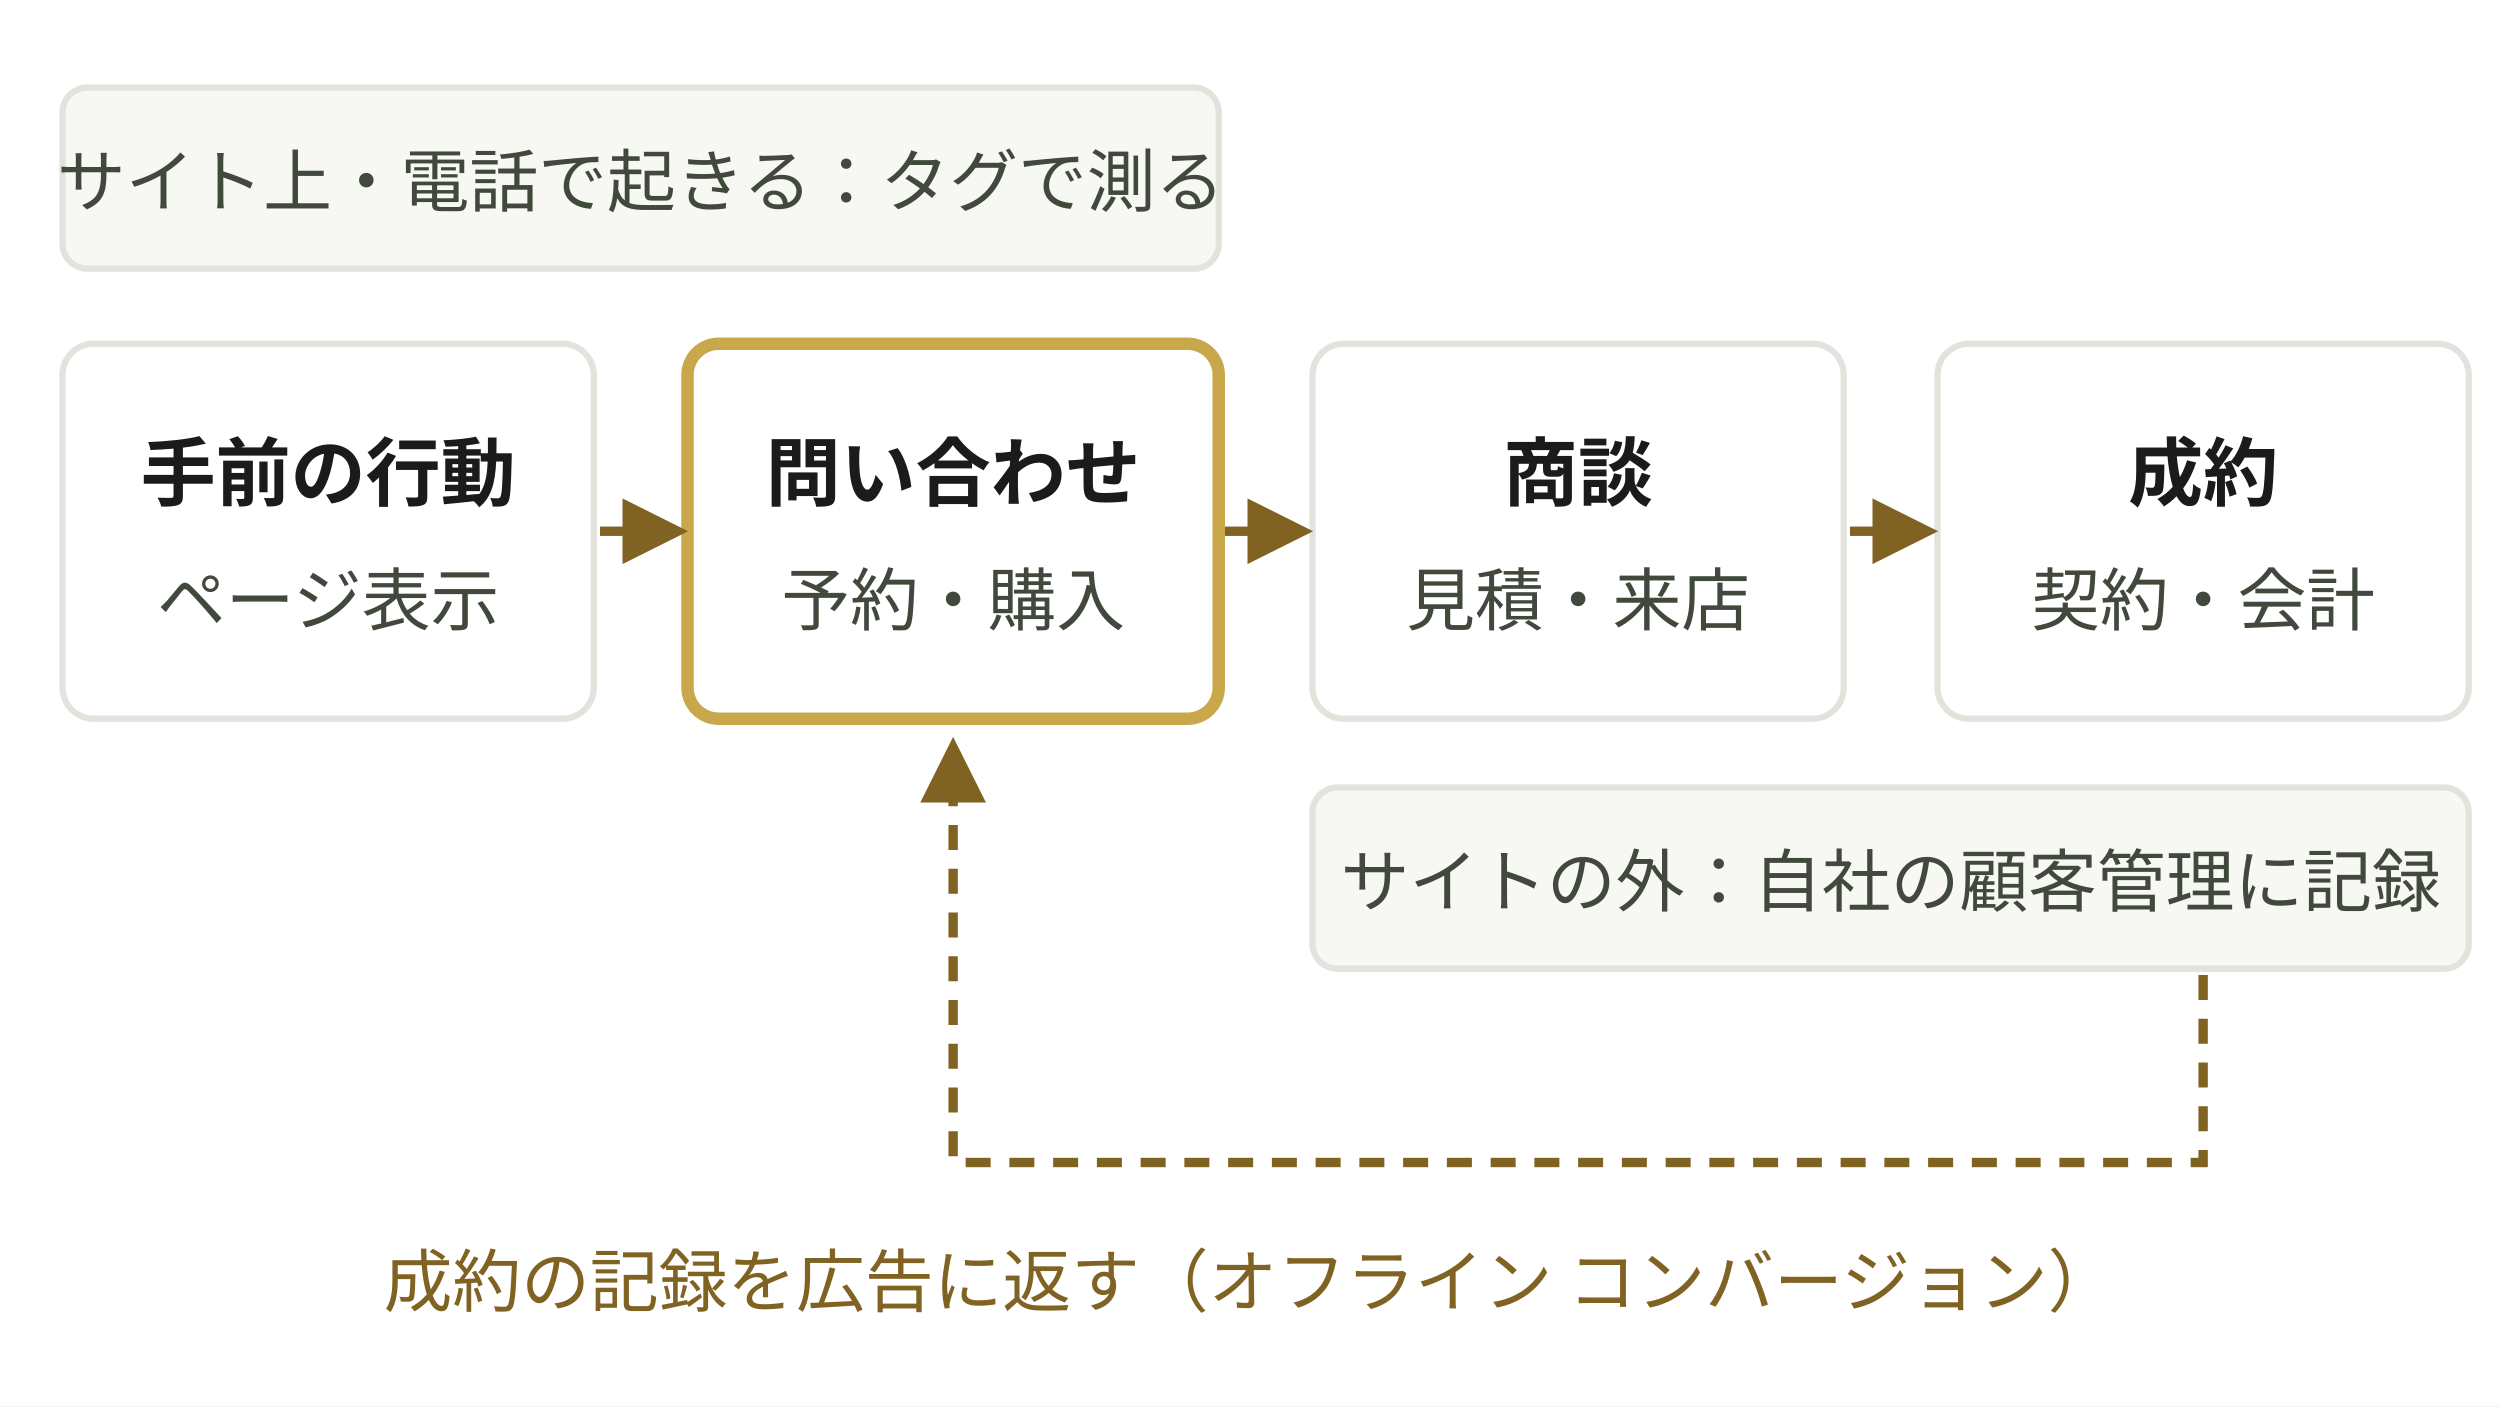
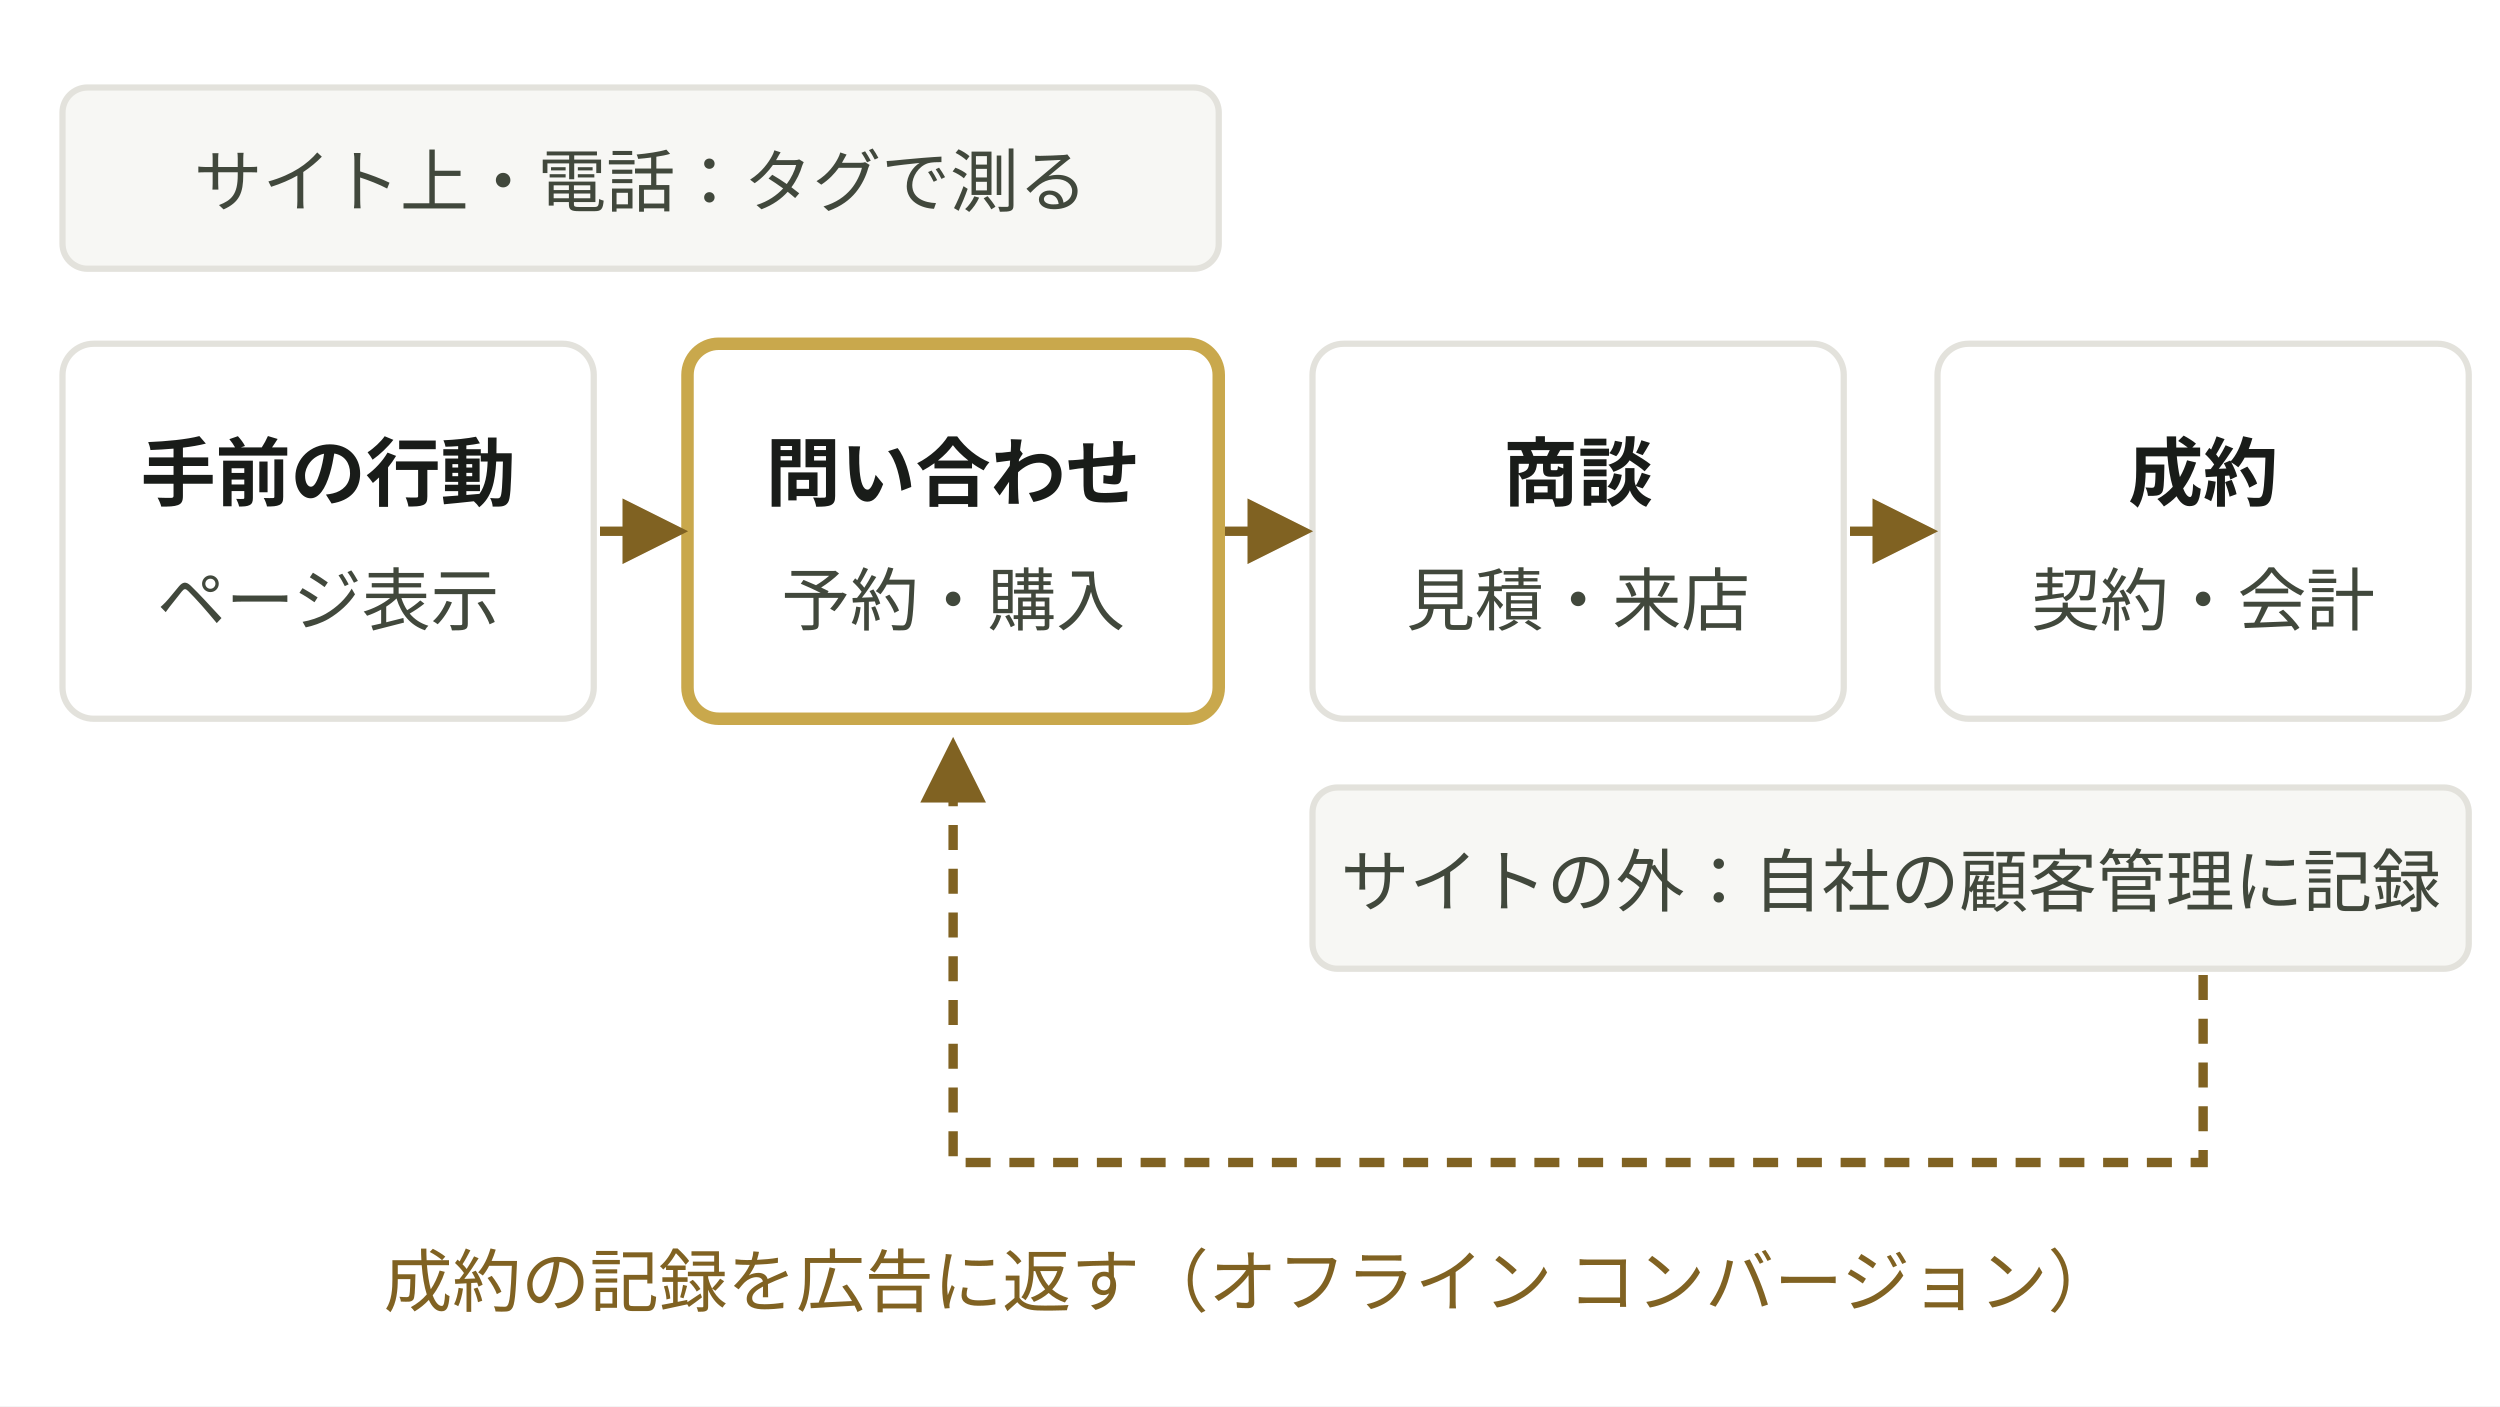
<svg xmlns="http://www.w3.org/2000/svg" viewBox="0 0 800 450" width="800" height="450" font-family="Hiragino Sans, Hiragino Kaku Gothic ProN, Noto Sans JP, sans-serif">
  <rect x="0" y="0" width="800" height="450" fill="#ffffff" />
  <defs>
    <marker id="arrow" viewBox="0 0 10 10" refX="8" refY="5" markerWidth="7" markerHeight="7" orient="auto-start-reverse">
      <path d="M0,0 L10,5 L0,10 z" fill="#806222" />
    </marker>
  </defs>
  <rect x="20" y="28" width="370" height="58" rx="8" fill="#f7f7f4" stroke="#e3e2dc" stroke-width="2" />
-   <text x="205" y="66" font-size="22" fill="#41483c" text-anchor="middle">サイト上・電話で起きる：タグで測る</text>
+   <text x="205" y="66" font-size="22" fill="#41483c" text-anchor="middle">サイト上・電話：タグで測る</text>
  <rect x="20" y="110" width="170" height="120" rx="10" fill="#ffffff" stroke="#e3e2dc" stroke-width="2" />
  <text x="105" y="160" font-size="24" fill="#191c19" text-anchor="middle" font-weight="bold">手前の行動</text>
  <text x="105" y="200" font-size="22" fill="#41483c" text-anchor="middle">ページ表示</text>
  <rect x="220" y="110" width="170" height="120" rx="10" fill="#ffffff" stroke="#c9a84c" stroke-width="4" />
  <text x="305" y="160" font-size="24" fill="#191c19" text-anchor="middle" font-weight="bold">問い合わせ</text>
  <text x="305" y="200" font-size="22" fill="#41483c" text-anchor="middle">予約・購入</text>
  <rect x="420" y="110" width="170" height="120" rx="10" fill="#ffffff" stroke="#e3e2dc" stroke-width="2" />
  <text x="505" y="160" font-size="24" fill="#191c19" text-anchor="middle" font-weight="bold">商談</text>
  <text x="505" y="200" font-size="22" fill="#41483c" text-anchor="middle">見積・来店</text>
  <rect x="620" y="110" width="170" height="120" rx="10" fill="#ffffff" stroke="#e3e2dc" stroke-width="2" />
  <text x="705" y="160" font-size="24" fill="#191c19" text-anchor="middle" font-weight="bold">成約</text>
  <text x="705" y="200" font-size="22" fill="#41483c" text-anchor="middle">契約・会計</text>
  <line x1="192" y1="170" x2="216" y2="170" stroke="#806222" stroke-width="3" marker-end="url(#arrow)" />
  <line x1="392" y1="170" x2="416" y2="170" stroke="#806222" stroke-width="3" marker-end="url(#arrow)" />
  <line x1="592" y1="170" x2="616" y2="170" stroke="#806222" stroke-width="3" marker-end="url(#arrow)" />
  <rect x="420" y="252" width="370" height="58" rx="8" fill="#f7f7f4" stroke="#e3e2dc" stroke-width="2" />
  <text x="605" y="290" font-size="22" fill="#41483c" text-anchor="middle">サイトの外：自社の顧客管理に記録</text>
  <path d="M705 312 V372 H305 V240" fill="none" stroke="#806222" stroke-width="3" stroke-dasharray="8 6" marker-end="url(#arrow)" />
  <text x="400" y="418" font-size="22" fill="#806222" text-anchor="middle">成約の記録を広告に返す（オフライン コンバージョン）</text>
</svg>
